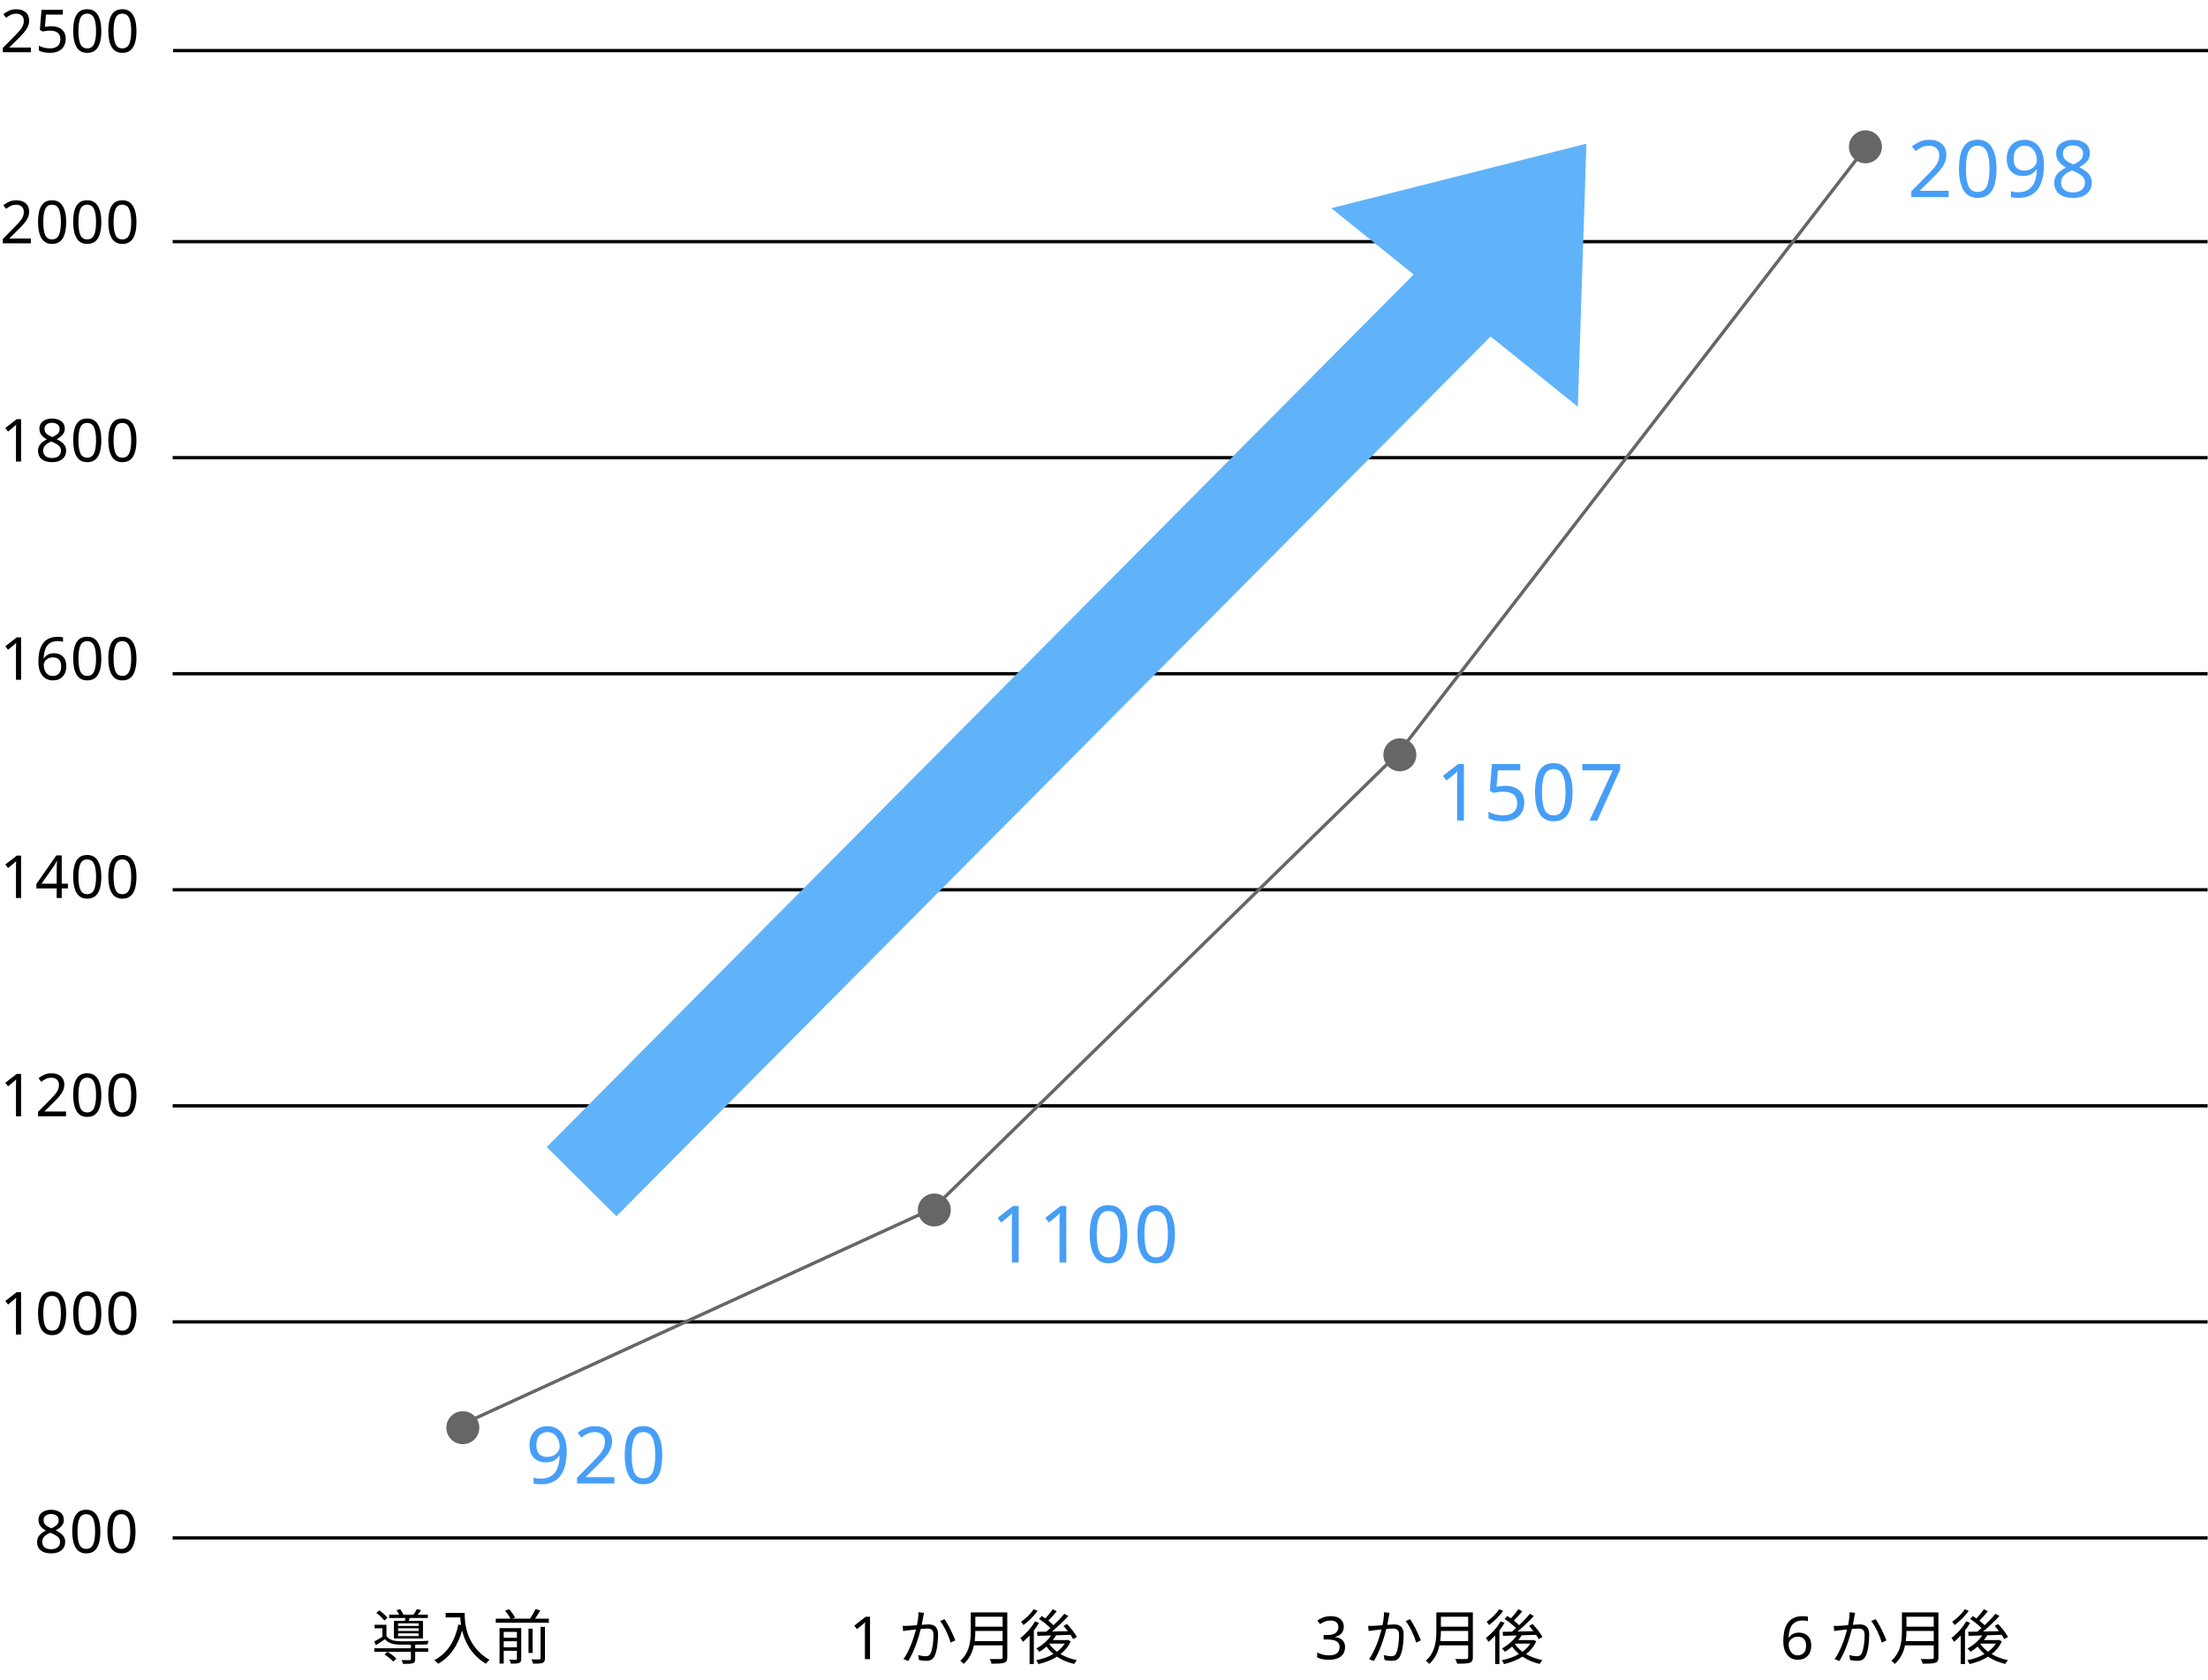
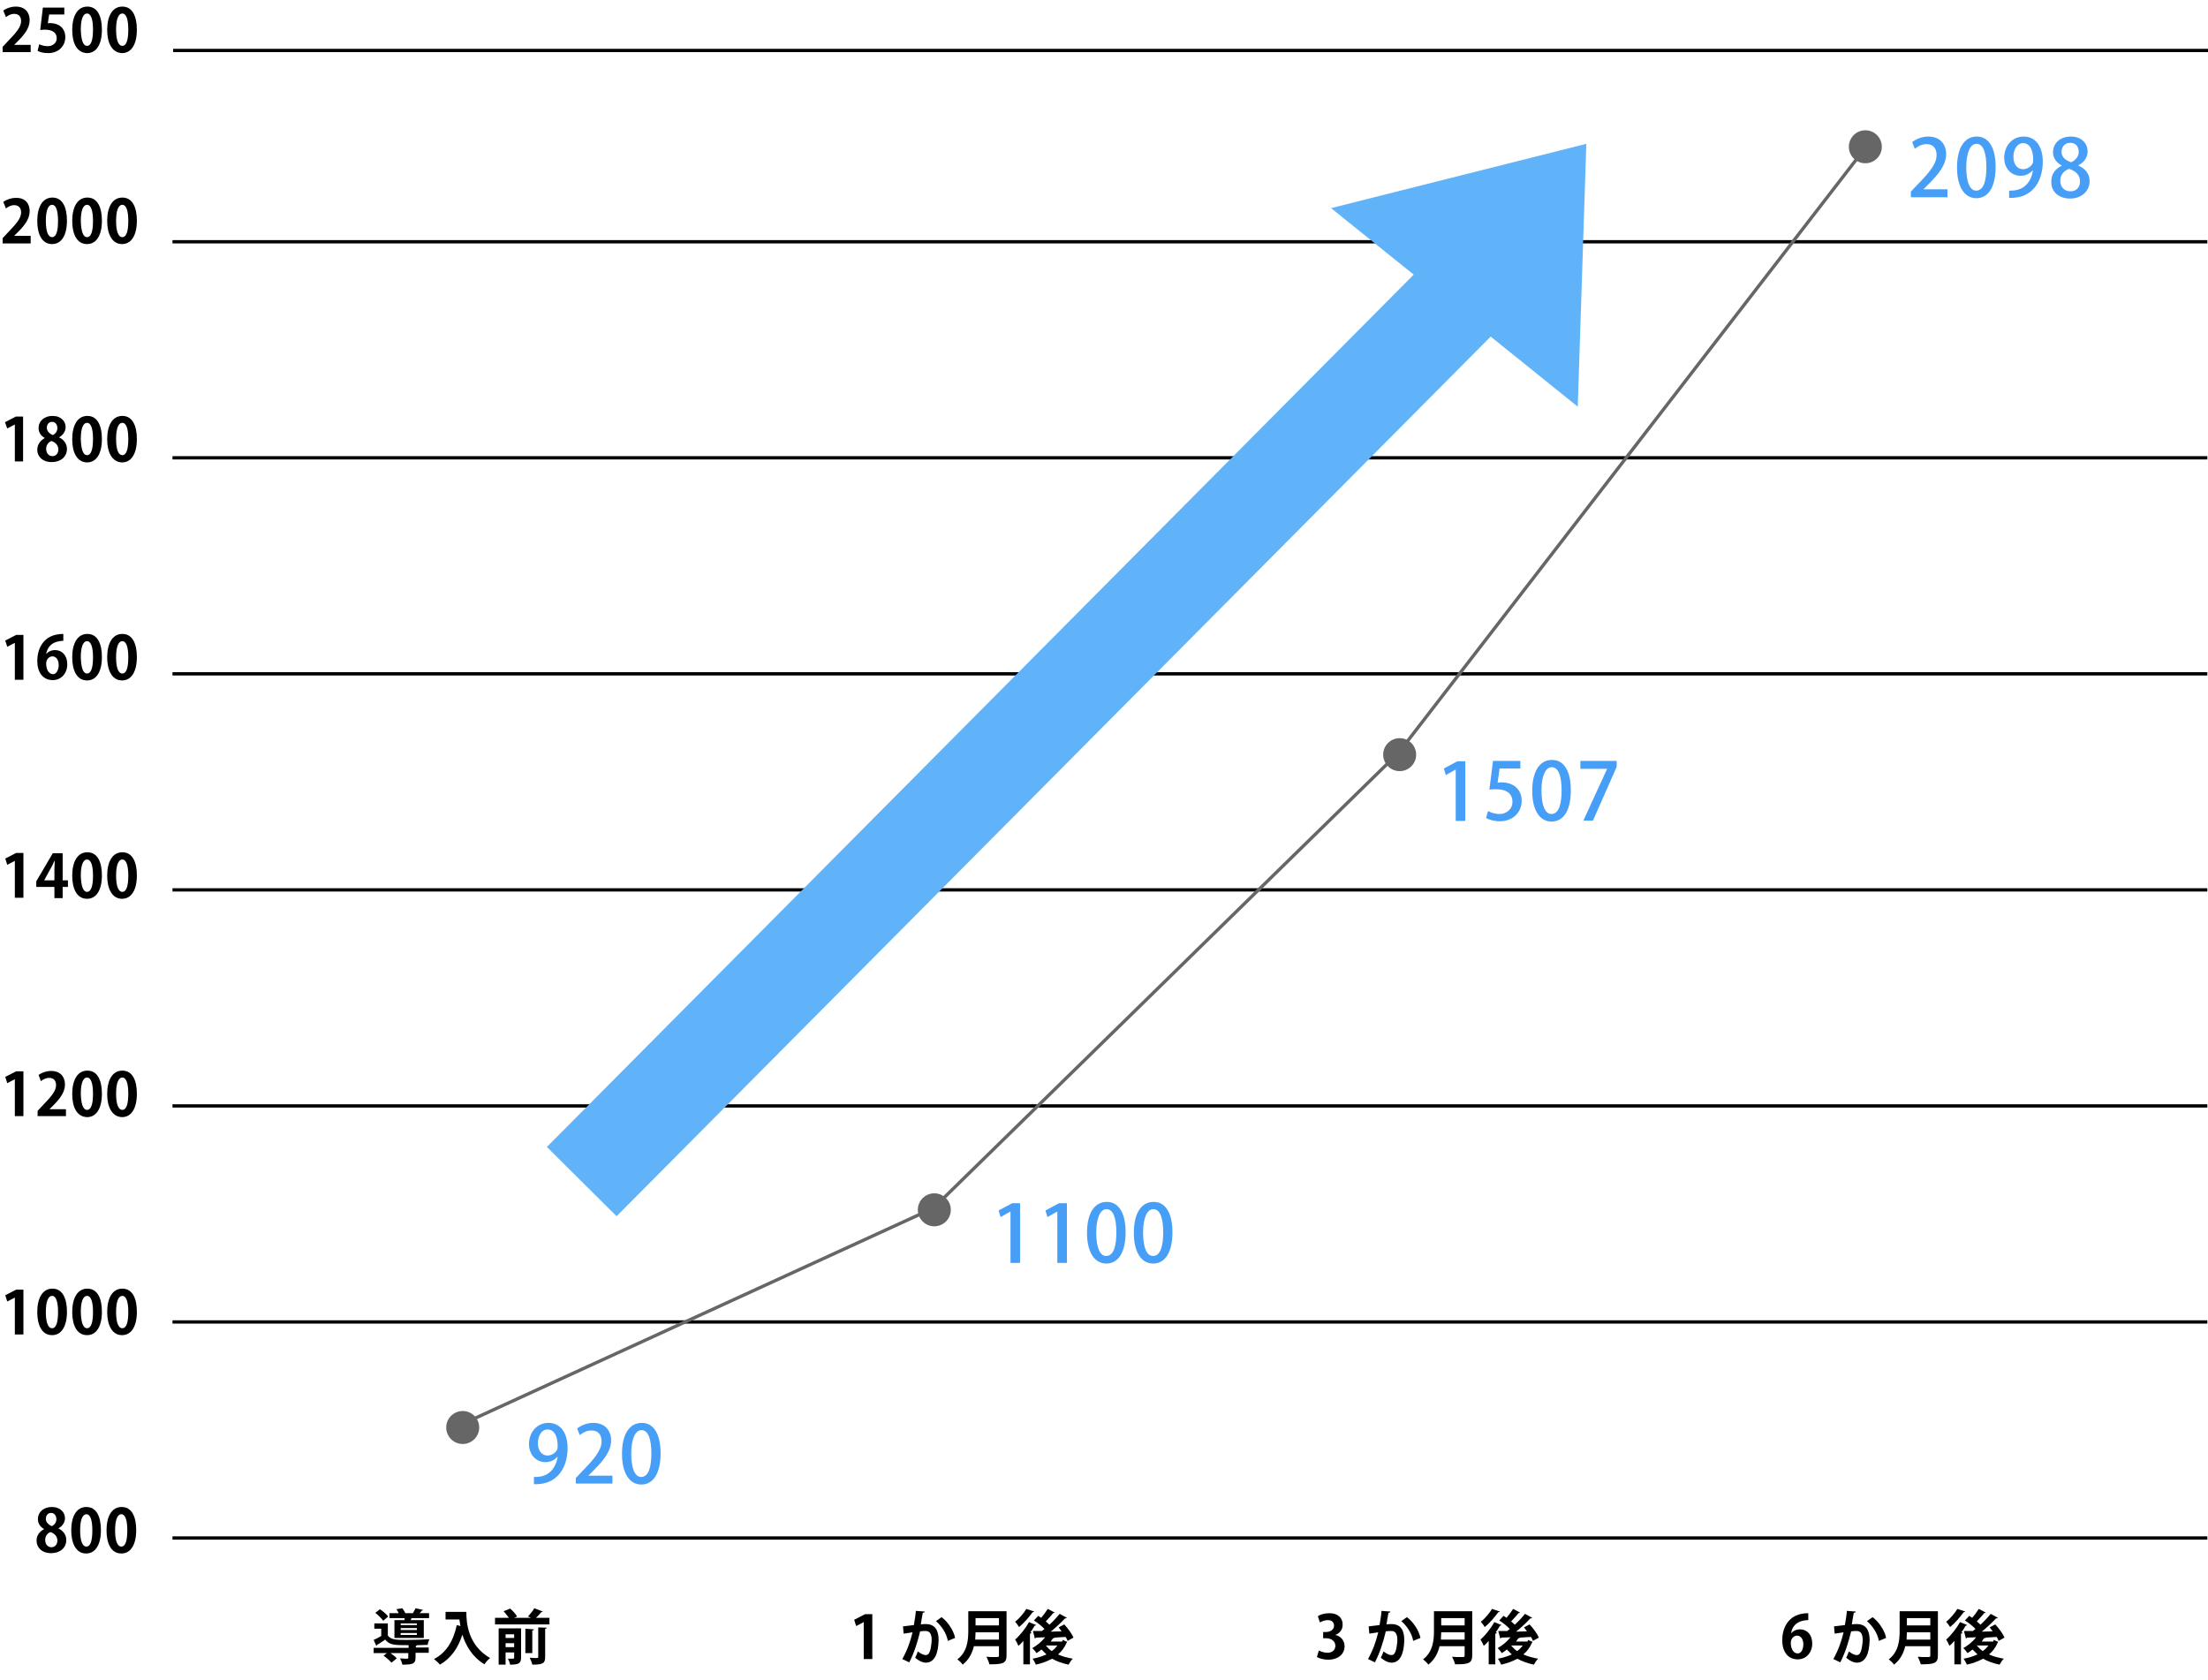
- <svg xmlns="http://www.w3.org/2000/svg" viewBox="0 0 669.47 509.11">
-   <defs>
-     <style>.cls-1,.cls-5{font-size:18px;font-family:KozGoPr6N-Regular-83pv-RKSJ-H, Kozuka Gothic Pr6N;}.cls-1,.cls-6{letter-spacing:0.02em;}.cls-2{font-size:24px;fill:#479ef7;font-family:KozGoPr6N-Medium-83pv-RKSJ-H, Kozuka Gothic Pr6N;letter-spacing:0.03em;}.cls-3,.cls-7{fill:none;stroke-miterlimit:10;}.cls-3{stroke:#000;}.cls-4{fill:#666;}.cls-5{letter-spacing:0.27em;}.cls-7{stroke:#666;}.cls-8{fill:#61b3f9;}</style>
-   </defs>
-   <g id="レイヤー_2" data-name="レイヤー 2">
-     <g id="レイヤー_1-2" data-name="レイヤー 1">
-       <text class="cls-1" transform="translate(10.37 470.76)">800</text>
-       <text class="cls-1" transform="translate(0 404.59)">1000</text>
-       <text class="cls-1" transform="translate(0 338.43)">1200</text>
-       <text class="cls-1" transform="translate(0 272.26)">1400</text>
-       <text class="cls-1" transform="translate(0 206.09)">1600</text>
-       <text class="cls-1" transform="translate(0 139.93)">1800</text>
-       <text class="cls-1" transform="translate(0 73.76)">2000</text>
-       <text class="cls-2" transform="translate(159.35 449.76)">920</text>
-       <text class="cls-2" transform="translate(300.35 382.76)">1100</text>
-       <text class="cls-2" transform="translate(435.35 248.76)">1507</text>
-       <text class="cls-2" transform="translate(578.35 59.76)">2098</text>
-       <line class="cls-3" x1="52.35" y1="466.26" x2="669.35" y2="466.26" />
-       <line class="cls-3" x1="52.35" y1="400.76" x2="669.35" y2="400.76" />
-       <line class="cls-3" x1="52.35" y1="335.26" x2="669.35" y2="335.26" />
-       <line class="cls-3" x1="52.35" y1="269.76" x2="669.35" y2="269.76" />
-       <line class="cls-3" x1="52.35" y1="204.26" x2="669.35" y2="204.26" />
-       <line class="cls-3" x1="52.35" y1="138.76" x2="669.35" y2="138.76" />
-       <line class="cls-3" x1="52.35" y1="73.26" x2="669.35" y2="73.26" />
-       <text class="cls-1" transform="translate(0 15.84)">2500</text>
-       <line class="cls-3" x1="52.47" y1="15.34" x2="669.47" y2="15.34" />
-       <text class="cls-1" transform="translate(112.65 503.01)">導入前</text>
-       <circle class="cls-4" cx="140.33" cy="432.84" r="5" />
-       <text class="cls-5" transform="translate(257.4 503.01)">1<tspan class="cls-6" x="14.87" y="0">か月後</tspan>
-       </text>
-       <circle class="cls-4" cx="283.28" cy="366.84" r="5" />
-       <text class="cls-5" transform="translate(398.56 503.01)">3<tspan class="cls-6" x="14.87" y="0">か月後</tspan>
-       </text>
-       <circle class="cls-4" cx="424.44" cy="228.84" r="5" />
-       <text class="cls-5" transform="translate(539.72 503.01)">6<tspan class="cls-6" x="14.87" y="0">か月後</tspan>
-       </text>
-       <circle class="cls-4" cx="565.6" cy="44.51" r="5" />
-       <line class="cls-7" x1="138.97" y1="432.34" x2="282.97" y2="366.34" />
-       <line class="cls-7" x1="282.97" y1="366.34" x2="423.97" y2="228.34" />
-       <line class="cls-7" x1="423.97" y1="228.34" x2="565.97" y2="44.34" />
-       <rect class="cls-8" x="120.75" y="209.76" width="376.64" height="29.8" transform="translate(-68.14 285.53) rotate(-45.18)" />
-       <polygon class="cls-8" points="481.01 43.56 403.65 63.11 478.4 123.31 481.01 43.56" />
+ <svg xmlns="http://www.w3.org/2000/svg" version="1.1" id="レイヤー_1" x="0px" y="0px" viewBox="0 0 669.5 509.1" style="enable-background:new 0 0 669.5 509.1;" xml:space="preserve">
+   <style type="text/css">
+ 	.st0{enable-background:new    ;}
+ 	.st1{fill:#479EF7;}
+ 	.st2{fill:none;stroke:#000000;stroke-miterlimit:10;}
+ 	.st3{fill:#666666;}
+ 	.st4{fill:none;stroke:#666666;stroke-miterlimit:10;}
+ 	.st5{fill:#61B3F9;}
+ </style>
+   <g id="レイヤー_2_00000055705051524030221350000014433668642996824742_">
+     <g id="レイヤー_1-2">
+       <g class="st0">
+         <path d="M13.4,463.6c-1.3-0.7-1.9-1.8-1.9-3c0-2.3,1.9-3.7,4.2-3.7c2.7,0,4,1.7,4,3.4c0,1.1-0.6,2.3-2,3.1v0     c1.3,0.6,2.4,1.8,2.4,3.5c0,2.4-1.9,4-4.6,4c-2.9,0-4.4-1.8-4.4-3.7C11,465.6,12,464.3,13.4,463.6L13.4,463.6z M17.4,467.1     c0-1.3-0.9-2.2-2.1-2.6c-1,0.4-1.6,1.3-1.6,2.4c0,1.2,0.7,2.2,1.9,2.2C16.7,469.1,17.4,468.2,17.4,467.1z M13.9,460.5     c0,1,0.8,1.8,1.8,2.2c0.8-0.3,1.4-1.2,1.4-2.1c0-0.9-0.5-1.9-1.6-1.9C14.4,458.7,13.9,459.6,13.9,460.5z" />
+         <path d="M21.6,464c0-4.1,1.5-7.1,4.6-7.1c3.2,0,4.4,3.2,4.4,7c0,4.5-1.7,7.1-4.5,7.1C23,471,21.6,467.8,21.6,464z M26.2,468.9     c1.2,0,1.8-1.7,1.8-4.9c0-3.1-0.6-4.9-1.8-4.9c-1.2,0-1.9,1.7-1.9,4.9C24.3,467.2,25,468.9,26.2,468.9L26.2,468.9z" />
+         <path d="M32.3,464c0-4.1,1.5-7.1,4.6-7.1c3.2,0,4.4,3.2,4.4,7c0,4.5-1.7,7.1-4.5,7.1C33.6,471,32.3,467.8,32.3,464z M36.8,468.9     c1.2,0,1.8-1.7,1.8-4.9c0-3.1-0.6-4.9-1.8-4.9c-1.2,0-1.9,1.7-1.9,4.9C34.9,467.2,35.6,468.9,36.8,468.9L36.8,468.9z" />
+       </g>
+       <g class="st0">
+         <path d="M4.5,404.6v-11.2h0l-2.3,1.2l-0.6-1.9l3.3-1.7h2.2v13.6H4.5z" />
+         <path d="M11.3,397.8c0-4.1,1.5-7.1,4.6-7.1c3.2,0,4.4,3.2,4.4,7c0,4.5-1.7,7.1-4.5,7.1C12.6,404.8,11.3,401.6,11.3,397.8z      M15.8,402.7c1.2,0,1.8-1.7,1.8-4.9c0-3.1-0.6-4.9-1.8-4.9c-1.2,0-1.9,1.7-1.9,4.9C13.9,401,14.6,402.7,15.8,402.7L15.8,402.7z" />
+         <path d="M21.9,397.8c0-4.1,1.5-7.1,4.6-7.1c3.2,0,4.4,3.2,4.4,7c0,4.5-1.7,7.1-4.5,7.1C23.2,404.8,21.9,401.6,21.9,397.8z      M26.4,402.7c1.2,0,1.8-1.7,1.8-4.9c0-3.1-0.6-4.9-1.8-4.9c-1.2,0-1.9,1.7-1.9,4.9C24.6,401,25.2,402.7,26.4,402.7L26.4,402.7z" />
+         <path d="M32.5,397.8c0-4.1,1.5-7.1,4.6-7.1c3.2,0,4.4,3.2,4.4,7c0,4.5-1.7,7.1-4.5,7.1C33.9,404.8,32.5,401.6,32.5,397.8z      M37.1,402.7c1.2,0,1.8-1.7,1.8-4.9c0-3.1-0.6-4.9-1.8-4.9c-1.2,0-1.9,1.7-1.9,4.9C35.2,401,35.9,402.7,37.1,402.7L37.1,402.7z" />
+       </g>
+       <g class="st0">
+         <path d="M4.5,338.4v-11.2h0l-2.3,1.2l-0.6-1.9l3.3-1.7h2.2v13.6H4.5z" />
+         <path d="M19.9,338.4h-8.5v-1.6l1.5-1.6c2.6-2.7,4.1-4.4,4.1-6.2c0-1.2-0.6-2.2-2.1-2.2c-1,0-1.9,0.5-2.5,1l-0.7-1.9     c0.8-0.6,2.3-1.2,3.8-1.2c2.9,0,4.2,1.9,4.2,4.1c0,2.4-1.6,4.4-3.6,6.4l-1.1,1.1v0h5V338.4z" />
+         <path d="M21.9,331.7c0-4.1,1.5-7.1,4.6-7.1c3.2,0,4.4,3.2,4.4,7c0,4.5-1.7,7.1-4.5,7.1C23.2,338.6,21.9,335.5,21.9,331.7z      M26.4,336.5c1.2,0,1.8-1.7,1.8-4.9c0-3.1-0.6-4.9-1.8-4.9c-1.2,0-1.9,1.7-1.9,4.9C24.6,334.8,25.2,336.5,26.4,336.5L26.4,336.5z     " />
+         <path d="M32.5,331.7c0-4.1,1.5-7.1,4.6-7.1c3.2,0,4.4,3.2,4.4,7c0,4.5-1.7,7.1-4.5,7.1C33.9,338.6,32.5,335.5,32.5,331.7z      M37.1,336.5c1.2,0,1.8-1.7,1.8-4.9c0-3.1-0.6-4.9-1.8-4.9c-1.2,0-1.9,1.7-1.9,4.9C35.2,334.8,35.9,336.5,37.1,336.5L37.1,336.5z     " />
+       </g>
+       <g class="st0">
+         <path d="M4.5,272.3V261h0l-2.3,1.2l-0.6-1.9l3.3-1.7h2.2v13.6H4.5z" />
+         <path d="M19,272.3h-2.5v-3.4H11v-1.7l5-8.5h3v8.2h1.6v2H19V272.3z M13.4,266.9h3.1v-3.4c0-0.8,0.1-1.7,0.1-2.5h-0.1     c-0.4,0.9-0.7,1.6-1.2,2.4L13.4,266.9L13.4,266.9z" />
+         <path d="M21.9,265.5c0-4.1,1.5-7.1,4.6-7.1c3.2,0,4.4,3.2,4.4,7c0,4.5-1.7,7.1-4.5,7.1C23.2,272.5,21.9,269.3,21.9,265.5z      M26.4,270.4c1.2,0,1.8-1.7,1.8-4.9c0-3.1-0.6-4.9-1.8-4.9c-1.2,0-1.9,1.7-1.9,4.9C24.6,268.7,25.2,270.4,26.4,270.4L26.4,270.4z     " />
+         <path d="M32.5,265.5c0-4.1,1.5-7.1,4.6-7.1c3.2,0,4.4,3.2,4.4,7c0,4.5-1.7,7.1-4.5,7.1C33.9,272.5,32.5,269.3,32.5,265.5z      M37.1,270.4c1.2,0,1.8-1.7,1.8-4.9c0-3.1-0.6-4.9-1.8-4.9c-1.2,0-1.9,1.7-1.9,4.9C35.2,268.7,35.9,270.4,37.1,270.4L37.1,270.4z     " />
+       </g>
+       <g class="st0">
+         <path d="M4.5,206.1v-11.2h0l-2.3,1.2l-0.6-1.9l3.3-1.7h2.2v13.6H4.5z" />
+         <path d="M14,198.3c0.6-0.7,1.5-1.2,2.7-1.2c2.1,0,3.7,1.6,3.7,4.3c0,2.6-1.7,4.8-4.4,4.8c-3.1,0-4.7-2.5-4.7-5.8     c0-3.1,1.4-8.2,7.9-8.2v2.1c-0.3,0-0.7,0-1.2,0.1C15.4,194.8,14.3,196.5,14,198.3L14,198.3z M17.8,201.6c0-1.4-0.7-2.6-1.9-2.6     c-0.8,0-1.9,0.7-1.9,2.2c0,1.8,0.8,3.2,2.1,3.2C17.1,204.4,17.8,203.1,17.8,201.6z" />
+         <path d="M21.9,199.3c0-4.1,1.5-7.1,4.6-7.1c3.2,0,4.4,3.2,4.4,7c0,4.5-1.7,7.1-4.5,7.1C23.2,206.3,21.9,203.1,21.9,199.3z      M26.4,204.2c1.2,0,1.8-1.7,1.8-4.9c0-3.1-0.6-4.9-1.8-4.9c-1.2,0-1.9,1.7-1.9,4.9C24.6,202.5,25.2,204.2,26.4,204.2L26.4,204.2z     " />
+         <path d="M32.5,199.3c0-4.1,1.5-7.1,4.6-7.1c3.2,0,4.4,3.2,4.4,7c0,4.5-1.7,7.1-4.5,7.1C33.9,206.3,32.5,203.1,32.5,199.3z      M37.1,204.2c1.2,0,1.8-1.7,1.8-4.9c0-3.1-0.6-4.9-1.8-4.9c-1.2,0-1.9,1.7-1.9,4.9C35.2,202.5,35.9,204.2,37.1,204.2L37.1,204.2z     " />
+       </g>
+       <g class="st0">
+         <path d="M4.5,139.9v-11.2h0l-2.3,1.2L1.5,128l3.3-1.7h2.2v13.6H4.5z" />
+         <path d="M13.6,132.8c-1.3-0.7-1.9-1.8-1.9-3c0-2.3,1.9-3.7,4.2-3.7c2.7,0,4,1.7,4,3.4c0,1.1-0.6,2.3-2,3.1v0     c1.3,0.6,2.4,1.8,2.4,3.5c0,2.4-1.9,4-4.6,4c-2.9,0-4.4-1.8-4.4-3.7C11.3,134.7,12.3,133.5,13.6,132.8L13.6,132.8z M17.7,136.3     c0-1.3-0.9-2.2-2.1-2.6c-1,0.4-1.6,1.3-1.6,2.4c0,1.2,0.7,2.2,1.9,2.2C17,138.3,17.7,137.4,17.7,136.3z M14.2,129.7     c0,1,0.8,1.8,1.8,2.2c0.8-0.3,1.4-1.2,1.4-2.1c0-0.9-0.5-1.9-1.6-1.9C14.7,127.9,14.2,128.8,14.2,129.7z" />
+         <path d="M21.9,133.2c0-4.1,1.5-7.1,4.6-7.1c3.2,0,4.4,3.2,4.4,7c0,4.5-1.7,7.1-4.5,7.1C23.2,140.1,21.9,137,21.9,133.2z      M26.4,138c1.2,0,1.8-1.7,1.8-4.9c0-3.1-0.6-4.9-1.8-4.9c-1.2,0-1.9,1.7-1.9,4.9C24.6,136.3,25.2,138,26.4,138L26.4,138z" />
+         <path d="M32.5,133.2c0-4.1,1.5-7.1,4.6-7.1c3.2,0,4.4,3.2,4.4,7c0,4.5-1.7,7.1-4.5,7.1C33.9,140.1,32.5,137,32.5,133.2z      M37.1,138c1.2,0,1.8-1.7,1.8-4.9c0-3.1-0.6-4.9-1.8-4.9c-1.2,0-1.9,1.7-1.9,4.9C35.2,136.3,35.9,138,37.1,138L37.1,138z" />
+       </g>
+       <g class="st0">
+         <path d="M9.3,73.8H0.8v-1.6l1.5-1.6c2.6-2.7,4.1-4.4,4.1-6.2c0-1.2-0.6-2.2-2.1-2.2c-1,0-1.9,0.5-2.5,1L1,61.2     c0.8-0.6,2.3-1.2,3.8-1.2C7.7,59.9,9,61.8,9,64c0,2.4-1.6,4.4-3.6,6.4l-1.1,1.1v0h5V73.8z" />
+         <path d="M11.3,67c0-4.1,1.5-7.1,4.6-7.1c3.2,0,4.4,3.2,4.4,7c0,4.5-1.7,7.1-4.5,7.1C12.6,74,11.3,70.8,11.3,67z M15.8,71.9     c1.2,0,1.8-1.7,1.8-4.9c0-3.1-0.6-4.9-1.8-4.9c-1.2,0-1.9,1.7-1.9,4.9C13.9,70.2,14.6,71.9,15.8,71.9L15.8,71.9z" />
+         <path d="M21.9,67c0-4.1,1.5-7.1,4.6-7.1c3.2,0,4.4,3.2,4.4,7c0,4.5-1.7,7.1-4.5,7.1C23.2,74,21.9,70.8,21.9,67z M26.4,71.9     c1.2,0,1.8-1.7,1.8-4.9c0-3.1-0.6-4.9-1.8-4.9c-1.2,0-1.9,1.7-1.9,4.9C24.6,70.2,25.2,71.9,26.4,71.9L26.4,71.9z" />
+         <path d="M32.5,67c0-4.1,1.5-7.1,4.6-7.1c3.2,0,4.4,3.2,4.4,7c0,4.5-1.7,7.1-4.5,7.1C33.9,74,32.5,70.8,32.5,67z M37.1,71.9     c1.2,0,1.8-1.7,1.8-4.9c0-3.1-0.6-4.9-1.8-4.9c-1.2,0-1.9,1.7-1.9,4.9C35.2,70.2,35.9,71.9,37.1,71.9L37.1,71.9z" />
+       </g>
+       <g class="st0">
+         <path class="st1" d="M169.1,441.6c-0.9,1-2.1,1.7-3.7,1.7c-2.9,0-5-2.3-5-5.5c0-3.4,2.3-6.4,5.9-6.4c3.7,0,5.8,3.1,5.8,7.6     c0,5.8-2.9,10.3-8.2,10.9c-0.7,0.1-1.5,0.1-2,0.1v-2.2c0.5,0,1,0,1.8-0.1C167.5,447.1,168.8,443.8,169.1,441.6L169.1,441.6z      M163.1,437.6c0,2.1,1.1,3.7,2.9,3.7c1.3,0,2.4-0.8,2.9-1.7c0.1-0.2,0.2-0.6,0.2-1.1c0-3-1-5.1-3.1-5.1     C164.3,433.4,163.1,435.2,163.1,437.6z" />
+         <path class="st1" d="M185.6,449.8h-11v-1.7l1.9-2c3.8-3.9,5.9-6.4,5.9-9.1c0-1.8-0.8-3.3-3.1-3.3c-1.4,0-2.6,0.7-3.5,1.4l-0.8-2     c1.1-0.9,2.9-1.7,4.9-1.7c3.7,0,5.4,2.5,5.4,5.3c0,3.3-2.3,6.1-5.4,9.2l-1.5,1.5v0h7.3V449.8z" />
+         <path class="st1" d="M188.6,440.8c0-5.9,2.2-9.4,6-9.4c3.8,0,5.7,3.7,5.7,9.2c0,6.1-2.2,9.5-5.9,9.5     C190.6,450,188.6,446.3,188.6,440.8z M197.5,440.7c0-4.3-0.9-7.1-3-7.1c-1.8,0-3.1,2.5-3.1,7.1c0,4.5,1.1,7.1,3,7.1     C196.8,447.8,197.5,444.4,197.5,440.7z" />
+       </g>
+       <g class="st0">
+         <path class="st1" d="M306.4,382.8v-15.5h0l-3,1.7l-0.6-2l4.1-2.2h2.4v18.1H306.4z" />
+         <path class="st1" d="M320.6,382.8v-15.5h0l-3,1.7l-0.6-2l4.1-2.2h2.4v18.1H320.6z" />
+         <path class="st1" d="M329.6,373.8c0-5.9,2.2-9.4,6-9.4c3.8,0,5.7,3.7,5.7,9.2c0,6.1-2.2,9.5-5.9,9.5     C331.6,383,329.6,379.3,329.6,373.8z M338.5,373.7c0-4.3-0.9-7.1-3-7.1c-1.8,0-3.1,2.5-3.1,7.1c0,4.5,1.1,7.1,3,7.1     C337.8,380.8,338.5,377.4,338.5,373.7z" />
+         <path class="st1" d="M343.8,373.8c0-5.9,2.2-9.4,6-9.4c3.8,0,5.7,3.7,5.7,9.2c0,6.1-2.2,9.5-5.9,9.5     C345.8,383,343.8,379.3,343.8,373.8z M352.7,373.7c0-4.3-0.9-7.1-3-7.1c-1.8,0-3.1,2.5-3.1,7.1c0,4.5,1.1,7.1,3,7.1     C352,380.8,352.7,377.4,352.7,373.7z" />
+       </g>
+       <g class="st0">
+         <path class="st1" d="M441.4,248.8v-15.5h0l-3,1.7l-0.6-2l4.1-2.2h2.4v18.1H441.4z" />
+         <path class="st1" d="M461,230.7v2.3h-6.3l-0.6,4.3c0.4,0,0.7-0.1,1.2-0.1c3.3,0,6.1,1.9,6.1,5.6c0,3.5-2.7,6.2-6.6,6.2     c-1.8,0-3.4-0.5-4.2-1l0.6-2.1c0.7,0.4,2,0.9,3.5,0.9c2,0,3.9-1.4,3.9-3.7c0-2.3-1.6-3.8-4.8-3.8c-0.9,0-1.6,0-2.2,0.1l1.1-8.7     H461z" />
+         <path class="st1" d="M464.6,239.8c0-5.9,2.2-9.4,6-9.4c3.8,0,5.7,3.7,5.7,9.2c0,6.1-2.2,9.5-5.9,9.5     C466.6,249,464.6,245.3,464.6,239.8z M473.5,239.7c0-4.3-0.9-7.1-3-7.1c-1.8,0-3.1,2.5-3.1,7.1c0,4.5,1.1,7.1,3,7.1     C472.8,246.8,473.5,243.4,473.5,239.7z" />
+         <path class="st1" d="M479.3,230.7h10.9v1.8l-7.2,16.3h-2.9l7.2-15.7v0h-8.1V230.7z" />
+       </g>
+       <g class="st0">
+         <path class="st1" d="M590.4,59.8h-11v-1.7l1.9-2c3.8-3.9,5.9-6.4,5.9-9.1c0-1.8-0.8-3.3-3.1-3.3c-1.4,0-2.6,0.7-3.5,1.4l-0.8-2     c1.1-0.9,2.9-1.7,4.9-1.7c3.7,0,5.4,2.5,5.4,5.3c0,3.3-2.3,6.1-5.4,9.2l-1.5,1.5v0h7.3V59.8z" />
+         <path class="st1" d="M593.4,50.8c0-5.9,2.2-9.4,6-9.4c3.8,0,5.7,3.7,5.7,9.2c0,6.1-2.2,9.5-5.9,9.5     C595.4,60,593.4,56.3,593.4,50.8z M602.3,50.7c0-4.3-0.9-7.1-3-7.1c-1.8,0-3.1,2.5-3.1,7.1c0,4.5,1.1,7.1,3,7.1     C601.6,57.8,602.3,54.4,602.3,50.7z" />
+         <path class="st1" d="M616.4,51.6c-0.9,1-2.1,1.7-3.7,1.7c-2.9,0-5-2.3-5-5.5c0-3.4,2.3-6.4,5.9-6.4c3.7,0,5.8,3.1,5.8,7.6     c0,5.8-2.9,10.3-8.2,10.9c-0.7,0.1-1.5,0.1-2,0.1v-2.2c0.5,0,1,0,1.8-0.1C614.8,57.1,616.2,53.8,616.4,51.6L616.4,51.6z      M610.5,47.6c0,2.1,1.1,3.7,2.9,3.7c1.3,0,2.4-0.8,2.9-1.7c0.1-0.2,0.2-0.6,0.2-1.1c0-3-1-5.1-3.1-5.1     C611.7,43.4,610.5,45.2,610.5,47.6z" />
+         <path class="st1" d="M625.2,50.2c-1.8-0.9-2.7-2.5-2.7-4c0-2.9,2.3-4.8,5.4-4.8c3.5,0,5.1,2.3,5.1,4.5c0,1.5-0.8,3.2-2.8,4.2v0.1     c2,0.9,3.4,2.4,3.4,4.7c0,3.1-2.5,5.3-5.9,5.3c-3.7,0-5.7-2.3-5.7-4.8C621.8,52.9,623.2,51.2,625.2,50.2L625.2,50.2z M630.7,55     c0-2-1.3-3.1-3.3-3.8c-1.8,0.6-2.7,2-2.7,3.6c0,1.8,1.2,3.2,3,3.2C629.6,58.1,630.7,56.7,630.7,55z M625.1,46     c0,1.7,1.2,2.6,2.9,3.2c1.2-0.5,2.3-1.7,2.3-3.1c0-1.4-0.7-2.8-2.5-2.8C625.9,43.3,625.1,44.7,625.1,46z" />
+       </g>
+       <line class="st2" x1="52.3" y1="466.3" x2="669.3" y2="466.3" />
+       <line class="st2" x1="52.3" y1="400.8" x2="669.3" y2="400.8" />
+       <line class="st2" x1="52.3" y1="335.3" x2="669.3" y2="335.3" />
+       <line class="st2" x1="52.3" y1="269.8" x2="669.3" y2="269.8" />
+       <line class="st2" x1="52.3" y1="204.3" x2="669.3" y2="204.3" />
+       <line class="st2" x1="52.3" y1="138.8" x2="669.3" y2="138.8" />
+       <line class="st2" x1="52.3" y1="73.3" x2="669.3" y2="73.3" />
+       <g class="st0">
+         <path d="M9.3,15.8H0.8v-1.6l1.5-1.6c2.6-2.7,4.1-4.4,4.1-6.2c0-1.2-0.6-2.2-2.1-2.2c-1,0-1.9,0.5-2.5,1L1,3.2     C1.8,2.6,3.2,2,4.8,2C7.7,2,9,3.9,9,6.1c0,2.4-1.6,4.4-3.6,6.4l-1.1,1.1v0h5V15.8z" />
+         <path d="M19.5,2.2v2.2h-4.6l-0.4,2.7C14.7,7,14.9,7,15.2,7c2.4,0,4.6,1.3,4.6,4.3c0,2.6-2,4.8-5.2,4.8c-1.4,0-2.6-0.3-3.2-0.7     l0.5-2c0.5,0.3,1.5,0.6,2.6,0.6c1.4,0,2.7-0.9,2.7-2.4c0-1.6-1.2-2.6-3.5-2.6c-0.6,0-1.1,0-1.5,0.1l0.8-6.8H19.5z" />
+         <path d="M21.9,9.1c0-4.1,1.5-7.1,4.6-7.1c3.2,0,4.4,3.2,4.4,7c0,4.5-1.7,7.1-4.5,7.1C23.2,16,21.9,12.9,21.9,9.1z M26.4,13.9     c1.2,0,1.8-1.7,1.8-4.9c0-3.1-0.6-4.9-1.8-4.9c-1.2,0-1.9,1.7-1.9,4.9C24.6,12.2,25.2,13.9,26.4,13.9L26.4,13.9z" />
+         <path d="M32.5,9.1c0-4.1,1.5-7.1,4.6-7.1c3.2,0,4.4,3.2,4.4,7c0,4.5-1.7,7.1-4.5,7.1C33.9,16,32.5,12.9,32.5,9.1z M37.1,13.9     c1.2,0,1.8-1.7,1.8-4.9c0-3.1-0.6-4.9-1.8-4.9c-1.2,0-1.9,1.7-1.9,4.9C35.2,12.2,35.9,13.9,37.1,13.9L37.1,13.9z" />
+       </g>
+       <line class="st2" x1="52.5" y1="15.3" x2="669.5" y2="15.3" />
+       <g class="st0">
+         <path d="M117.5,495.7c0.9,1.5,2.5,1.5,6,1.5c2.3,0,5-0.1,6.7-0.2c-0.2,0.4-0.5,1.2-0.5,1.7c-0.9,0-2,0.1-3.2,0.1     c-0.1,0.1-0.2,0.2-0.4,0.2v0.5h3.9v1.6H126v1.5c0,1.8-0.8,2.1-4,2.1c-0.1-0.6-0.4-1.3-0.7-1.9c0.6,0,1.2,0.1,1.6,0.1     c0.8,0,0.9,0,0.9-0.3v-1.4h-5.4c0.7,0.5,1.5,1.1,1.9,1.6l-1.6,1.3c-0.5-0.6-1.5-1.5-2.4-2.1l1-0.8h-4v-1.6h10.6v-0.8     c-4.2,0-5.8,0-7.1-1.7c-0.9,0.6-1.7,1.2-2.5,1.6c0,0.2-0.1,0.3-0.2,0.3l-0.8-1.8c0.7-0.3,1.5-0.7,2.3-1.2v-2.2h-2.1v-1.6h4.1     V495.7z M115.2,487.9c0.9,0.6,2,1.5,2.5,2.2l-1.5,1.3c-0.5-0.7-1.5-1.7-2.4-2.4L115.2,487.9z M119.5,491.2h3.1     c0.1-0.2,0.1-0.4,0.1-0.6h-4.6v-1.5h2.8c-0.2-0.4-0.4-0.8-0.7-1.2l1.8-0.3c0.3,0.4,0.7,1,0.9,1.5h2.3c0.3-0.5,0.6-1.1,0.8-1.5     l2.3,0.5c-0.1,0.1-0.2,0.2-0.4,0.2c-0.2,0.3-0.4,0.6-0.7,0.8h2.9v1.5h-5.3c-0.1,0.2-0.2,0.4-0.3,0.6h4v5.4h-8.9V491.2z      M126.4,492.7v-0.5h-4.9v0.5H126.4z M126.4,494.2v-0.6h-4.9v0.6H126.4z M126.4,495.7v-0.6h-4.9v0.6H126.4z" />
+         <path d="M135.1,488.7h6.3c0,3.4,0.5,10.1,7.2,14c-0.5,0.4-1.4,1.3-1.7,1.9c-3.8-2.3-5.7-5.8-6.7-9c-1.3,4.1-3.5,7.2-6.8,9.1     c-0.4-0.5-1.3-1.3-1.8-1.7c3.7-1.9,5.9-5.5,6.9-10.3l1.1,0.3c-0.1-0.7-0.2-1.4-0.3-2h-4.2V488.7z" />
+         <path d="M164.6,488.6c-0.1,0.1-0.3,0.2-0.5,0.2c-0.4,0.5-1,1.2-1.6,1.7h4.1v2h-16.5v-2h4.2c-0.4-0.6-1.1-1.4-1.6-2l2-0.8     c0.8,0.7,1.7,1.7,2.1,2.4l-0.9,0.4h5.1l-0.9-0.4c0.6-0.7,1.5-1.7,1.9-2.5L164.6,488.6z M158,493.7v8.9c0,1.8-0.9,2.1-3.3,2.1     c-0.1-0.5-0.4-1.3-0.7-1.8c0.4,0,0.8,0,1.1,0c0.7,0,0.8,0,0.8-0.3V501h-2.6v3.7h-2.1v-11H158z M155.9,495.5h-2.6v1.1h2.6V495.5z      M153.3,499.4h2.6v-1.2h-2.6V499.4z M161.9,494c0,0.2-0.1,0.3-0.5,0.3v6.9h-2.1v-7.4L161.9,494z M165.3,502.4     c0,1.9-0.7,2.3-3.9,2.3c-0.1-0.6-0.5-1.5-0.8-2.1c0.6,0,1.2,0.1,1.6,0.1c0.8,0,1,0,1-0.3v-9l2.6,0.1c0,0.2-0.2,0.3-0.5,0.3V502.4     z" />
+       </g>
+       <circle class="st3" cx="140.3" cy="432.8" r="5" />
+       <g class="st0">
+         <path d="M261.9,503v-11.2h0l-2.3,1.2l-0.6-1.9l3.3-1.7h2.2V503H261.9z" />
+       </g>
+       <g class="st0">
+         <path d="M280.4,488.6c0,0.3-0.3,0.3-0.6,0.4c-0.2,0.9-0.4,2.4-0.6,3.5c0.5-0.1,1.1-0.1,1.5-0.1c3,0,3.9,2.1,3.9,4.9v0     c-0.1,4-1.2,6.8-3.9,6.8c-0.7,0-1.8-0.3-3.2-1.5c0.3-0.6,0.6-1.3,0.8-1.9c1.2,0.9,1.9,1.1,2.4,1.1c0.8,0,1.1-0.6,1.4-1.6     c0.2-0.8,0.4-2.3,0.4-3c0-1.8-0.6-2.7-1.8-2.7c-0.4,0-1,0-1.7,0.1c-0.8,3.3-1.8,6.5-3.3,9.4l-2.1-1c1.5-2.7,2.4-5.2,3.1-8.1     c-0.6,0.1-1.9,0.3-2.7,0.4l-0.2-2.2l3.3-0.4c0.2-1.3,0.5-2.8,0.6-4.3L280.4,488.6z M287.4,497.5c-0.4-2.4-2-4.6-3.6-6l1.7-1.2     c1.9,1.4,3.7,4.1,4.1,6.3L287.4,497.5z" />
+         <path d="M305.2,488.5v13.4c0,2.4-1.1,2.7-5.2,2.7c-0.1-0.6-0.6-1.7-0.9-2.3c0.8,0.1,1.8,0.1,2.5,0.1c1.2,0,1.3,0,1.3-0.5v-2.8     h-7.6c-0.5,2.1-1.5,4.1-3.4,5.6c-0.3-0.5-1.2-1.3-1.6-1.6c3-2.3,3.3-5.8,3.3-8.6v-6H305.2z M295.8,494.9c0,0.7-0.1,1.4-0.1,2.2     h7.2v-2.2H295.8z M302.9,490.6h-7.1v2.2h7.1V490.6z" />
+         <path d="M310.3,497.5c-0.5,0.6-1,1.1-1.5,1.5c-0.2-0.5-0.7-1.5-1-1.9c1.4-1.2,3.1-3.3,4.2-5.3l2.2,0.9c-0.1,0.1-0.3,0.2-0.5,0.2     c-0.4,0.7-0.8,1.4-1.3,2l0.4,0.1c-0.1,0.1-0.2,0.3-0.5,0.3v9.3h-2V497.5z M313.6,488.6c-0.1,0.1-0.2,0.2-0.5,0.2     c-1,1.4-2.6,3.3-4.1,4.5c-0.3-0.5-0.8-1.2-1.2-1.6c1.3-1,2.7-2.7,3.4-3.9L313.6,488.6z M322.2,497.2l1.4,0.6     c-0.1,0.1-0.1,0.2-0.2,0.3c-0.6,1.4-1.5,2.6-2.6,3.5c1.3,0.6,2.8,1,4.5,1.3c-0.5,0.4-1,1.3-1.3,1.8c-1.9-0.4-3.6-1-5-1.8     c-1.5,0.8-3.1,1.4-4.9,1.8c-0.2-0.5-0.7-1.4-1-1.8c1.5-0.3,2.9-0.7,4.2-1.3c-0.5-0.5-1-1-1.5-1.5c-0.5,0.4-1,0.8-1.5,1.1     c-0.3-0.4-0.9-1.2-1.3-1.5c1.4-0.8,2.9-2,3.9-3.3l-2.8,0.1c-0.1,0.2-0.2,0.3-0.3,0.3l-0.6-2.3c0.8,0,1.7,0,2.7,0     c0.3-0.2,0.5-0.4,0.8-0.6c-0.8-0.9-2.1-1.9-3.2-2.6l1.3-1.4c0.3,0.2,0.6,0.4,0.9,0.6c0.7-0.8,1.5-1.9,2-2.7l2.1,1.1     c-0.1,0.1-0.3,0.2-0.5,0.2c-0.5,0.7-1.5,1.7-2.2,2.5c0.4,0.3,0.8,0.7,1.1,1c1.2-1.1,2.3-2.3,3.1-3.3l2.2,1.2     c-0.1,0.1-0.3,0.2-0.6,0.2c-1.1,1.2-2.7,2.7-4.3,4l3.3-0.1c-0.3-0.4-0.6-0.8-0.9-1.2l1.7-0.9c1.1,1.2,2.3,2.8,2.8,4l-1.8,1     c-0.1-0.3-0.3-0.8-0.6-1.2l-3.3,0.2c-0.1,0.1-0.2,0.2-0.5,0.2c-0.2,0.3-0.5,0.6-0.7,1h3.5L322.2,497.2z M317.1,498.9     c0.5,0.6,1.1,1.2,1.8,1.7c0.7-0.5,1.3-1.1,1.7-1.7H317.1z" />
+       </g>
+       <circle class="st3" cx="283.3" cy="366.8" r="5" />
+       <g class="st0">
+         <path d="M404.9,495.7c1.5,0.3,2.8,1.6,2.8,3.4c0,2.3-1.8,4.1-5,4.1c-1.4,0-2.7-0.4-3.4-0.8l0.6-2c0.5,0.3,1.6,0.7,2.6,0.7     c1.6,0,2.4-1,2.4-2.1c0-1.5-1.3-2.3-2.8-2.3h-0.9v-1.9h0.9c1.1,0,2.4-0.6,2.4-1.9c0-1-0.6-1.7-1.9-1.7c-0.9,0-1.9,0.4-2.4,0.7     l-0.6-1.9c0.7-0.5,2.1-0.9,3.5-0.9c2.6,0,4,1.5,4,3.3C407.2,493.9,406.4,495.1,404.9,495.7L404.9,495.7z" />
+       </g>
+       <g class="st0">
+         <path d="M421.6,488.6c0,0.3-0.3,0.3-0.6,0.4c-0.2,0.9-0.4,2.4-0.6,3.5c0.5-0.1,1.1-0.1,1.5-0.1c3,0,3.9,2.1,3.9,4.9v0     c-0.1,4-1.2,6.8-3.9,6.8c-0.7,0-1.8-0.3-3.2-1.5c0.3-0.6,0.6-1.3,0.8-1.9c1.2,0.9,1.9,1.1,2.4,1.1c0.8,0,1.1-0.6,1.4-1.6     c0.2-0.8,0.4-2.3,0.4-3c0-1.8-0.6-2.7-1.8-2.7c-0.4,0-1,0-1.7,0.1c-0.8,3.3-1.8,6.5-3.3,9.4l-2.1-1c1.5-2.7,2.4-5.2,3.1-8.1     c-0.6,0.1-1.9,0.3-2.7,0.4l-0.2-2.2l3.3-0.4c0.2-1.3,0.5-2.8,0.6-4.3L421.6,488.6z M428.5,497.5c-0.4-2.4-2-4.6-3.6-6l1.7-1.2     c1.9,1.4,3.7,4.1,4.1,6.3L428.5,497.5z" />
+         <path d="M446.4,488.5v13.4c0,2.4-1.1,2.7-5.2,2.7c-0.1-0.6-0.6-1.7-0.9-2.3c0.8,0.1,1.8,0.1,2.5,0.1c1.2,0,1.3,0,1.3-0.5v-2.8     h-7.6c-0.5,2.1-1.5,4.1-3.4,5.6c-0.3-0.5-1.2-1.3-1.6-1.6c3-2.3,3.3-5.8,3.3-8.6v-6H446.4z M437,494.9c0,0.7-0.1,1.4-0.1,2.2h7.2     v-2.2H437z M444.1,490.6H437v2.2h7.1V490.6z" />
+         <path d="M451.4,497.5c-0.5,0.6-1,1.1-1.5,1.5c-0.2-0.5-0.7-1.5-1-1.9c1.4-1.2,3.1-3.3,4.2-5.3l2.2,0.9c-0.1,0.1-0.3,0.2-0.5,0.2     c-0.4,0.7-0.8,1.4-1.3,2l0.4,0.1c-0.1,0.1-0.2,0.3-0.5,0.3v9.3h-2V497.5z M454.8,488.6c-0.1,0.1-0.2,0.2-0.5,0.2     c-1,1.4-2.6,3.3-4.1,4.5c-0.3-0.5-0.8-1.2-1.2-1.6c1.3-1,2.7-2.7,3.4-3.9L454.8,488.6z M463.3,497.2l1.4,0.6     c-0.1,0.1-0.1,0.2-0.2,0.3c-0.6,1.4-1.5,2.6-2.6,3.5c1.3,0.6,2.8,1,4.5,1.3c-0.5,0.4-1,1.3-1.3,1.8c-1.9-0.4-3.6-1-5-1.8     c-1.5,0.8-3.1,1.4-4.9,1.8c-0.2-0.5-0.7-1.4-1-1.8c1.5-0.3,2.9-0.7,4.2-1.3c-0.5-0.5-1-1-1.5-1.5c-0.5,0.4-1,0.8-1.5,1.1     c-0.3-0.4-0.9-1.2-1.3-1.5c1.4-0.8,2.9-2,3.9-3.3l-2.8,0.1c-0.1,0.2-0.2,0.3-0.3,0.3l-0.6-2.3c0.8,0,1.7,0,2.7,0     c0.3-0.2,0.5-0.4,0.8-0.6c-0.8-0.9-2.1-1.9-3.2-2.6l1.3-1.4c0.3,0.2,0.6,0.4,0.9,0.6c0.7-0.8,1.5-1.9,2-2.7l2.1,1.1     c-0.1,0.1-0.3,0.2-0.5,0.2c-0.5,0.7-1.5,1.7-2.2,2.5c0.4,0.3,0.8,0.7,1.1,1c1.2-1.1,2.3-2.3,3.1-3.3l2.2,1.2     c-0.1,0.1-0.3,0.2-0.6,0.2c-1.1,1.2-2.7,2.7-4.3,4l3.3-0.1c-0.3-0.4-0.6-0.8-0.9-1.2l1.7-0.9c1.1,1.2,2.3,2.8,2.8,4l-1.8,1     c-0.1-0.3-0.3-0.8-0.6-1.2l-3.3,0.2c-0.1,0.1-0.2,0.2-0.5,0.2c-0.2,0.3-0.5,0.6-0.7,1h3.5L463.3,497.2z M458.2,498.9     c0.5,0.6,1.1,1.2,1.8,1.7c0.7-0.5,1.3-1.1,1.7-1.7H458.2z" />
+       </g>
+       <circle class="st3" cx="424.4" cy="228.8" r="5" />
+       <g class="st0">
+         <path d="M543.1,495.2c0.6-0.7,1.5-1.2,2.7-1.2c2.1,0,3.7,1.6,3.7,4.3c0,2.6-1.7,4.8-4.4,4.8c-3.1,0-4.7-2.5-4.7-5.8     c0-3.1,1.4-8.2,7.9-8.2v2.1c-0.3,0-0.7,0-1.2,0.1C544.5,491.7,543.3,493.4,543.1,495.2L543.1,495.2z M546.8,498.5     c0-1.4-0.7-2.6-1.9-2.6c-0.8,0-1.9,0.7-1.9,2.2c0,1.8,0.8,3.2,2.1,3.2C546.2,501.3,546.8,500,546.8,498.5z" />
+       </g>
+       <g class="st0">
+         <path d="M562.7,488.6c0,0.3-0.3,0.3-0.6,0.4c-0.2,0.9-0.4,2.4-0.6,3.5c0.5-0.1,1.1-0.1,1.5-0.1c3,0,3.9,2.1,3.9,4.9v0     c-0.1,4-1.2,6.8-3.9,6.8c-0.7,0-1.8-0.3-3.2-1.5c0.3-0.6,0.6-1.3,0.8-1.9c1.2,0.9,1.9,1.1,2.4,1.1c0.8,0,1.1-0.6,1.4-1.6     c0.2-0.8,0.4-2.3,0.4-3c0-1.8-0.6-2.7-1.8-2.7c-0.4,0-1,0-1.7,0.1c-0.8,3.3-1.8,6.5-3.3,9.4l-2.1-1c1.5-2.7,2.4-5.2,3.1-8.1     c-0.6,0.1-1.9,0.3-2.7,0.4l-0.2-2.2l3.3-0.4c0.2-1.3,0.5-2.8,0.6-4.3L562.7,488.6z M569.7,497.5c-0.4-2.4-2-4.6-3.6-6l1.7-1.2     c1.9,1.4,3.7,4.1,4.1,6.3L569.7,497.5z" />
+         <path d="M587.6,488.5v13.4c0,2.4-1.1,2.7-5.2,2.7c-0.1-0.6-0.6-1.7-0.9-2.3c0.8,0.1,1.8,0.1,2.5,0.1c1.2,0,1.3,0,1.3-0.5v-2.8     h-7.6c-0.5,2.1-1.5,4.1-3.4,5.6c-0.3-0.5-1.2-1.3-1.6-1.6c3-2.3,3.3-5.8,3.3-8.6v-6H587.6z M578.2,494.9c0,0.7-0.1,1.4-0.1,2.2     h7.2v-2.2H578.2z M585.3,490.6h-7.1v2.2h7.1V490.6z" />
+         <path d="M592.6,497.5c-0.5,0.6-1,1.1-1.5,1.5c-0.2-0.5-0.7-1.5-1-1.9c1.4-1.2,3.1-3.3,4.2-5.3l2.2,0.9c-0.1,0.1-0.3,0.2-0.5,0.2     c-0.4,0.7-0.8,1.4-1.3,2l0.4,0.1c-0.1,0.1-0.2,0.3-0.5,0.3v9.3h-2V497.5z M595.9,488.6c-0.1,0.1-0.2,0.2-0.5,0.2     c-1,1.4-2.6,3.3-4.1,4.5c-0.3-0.5-0.8-1.2-1.2-1.6c1.3-1,2.7-2.7,3.4-3.9L595.9,488.6z M604.5,497.2l1.4,0.6     c-0.1,0.1-0.1,0.2-0.2,0.3c-0.6,1.4-1.5,2.6-2.6,3.5c1.3,0.6,2.8,1,4.5,1.3c-0.5,0.4-1,1.3-1.3,1.8c-1.9-0.4-3.6-1-5-1.8     c-1.5,0.8-3.1,1.4-4.9,1.8c-0.2-0.5-0.7-1.4-1-1.8c1.5-0.3,2.9-0.7,4.2-1.3c-0.5-0.5-1-1-1.5-1.5c-0.5,0.4-1,0.8-1.5,1.1     c-0.3-0.4-0.9-1.2-1.3-1.5c1.4-0.8,2.9-2,3.9-3.3l-2.8,0.1c-0.1,0.2-0.2,0.3-0.3,0.3l-0.6-2.3c0.8,0,1.7,0,2.7,0     c0.3-0.2,0.5-0.4,0.8-0.6c-0.8-0.9-2.1-1.9-3.2-2.6l1.3-1.4c0.3,0.2,0.6,0.4,0.9,0.6c0.7-0.8,1.5-1.9,2-2.7l2.1,1.1     c-0.1,0.1-0.3,0.2-0.5,0.2c-0.5,0.7-1.5,1.7-2.2,2.5c0.4,0.3,0.8,0.7,1.1,1c1.2-1.1,2.3-2.3,3.1-3.3l2.2,1.2     c-0.1,0.1-0.3,0.2-0.6,0.2c-1.1,1.2-2.7,2.7-4.3,4l3.3-0.1c-0.3-0.4-0.6-0.8-0.9-1.2l1.7-0.9c1.1,1.2,2.3,2.8,2.8,4l-1.8,1     c-0.1-0.3-0.3-0.8-0.6-1.2l-3.3,0.2c-0.1,0.1-0.2,0.2-0.5,0.2c-0.2,0.3-0.5,0.6-0.7,1h3.5L604.5,497.2z M599.4,498.9     c0.5,0.6,1.1,1.2,1.8,1.7c0.7-0.5,1.3-1.1,1.7-1.7H599.4z" />
+       </g>
+       <circle class="st3" cx="565.6" cy="44.5" r="5" />
+       <line class="st4" x1="139" y1="432.3" x2="283" y2="366.3" />
+       <line class="st4" x1="283" y1="366.3" x2="424" y2="228.3" />
+       <line class="st4" x1="424" y1="228.3" x2="566" y2="44.3" />
+       <rect x="120.8" y="209.8" transform="matrix(0.7049 -0.7093 0.7093 0.7049 -68.1417 285.5349)" class="st5" width="376.6" height="29.8" />
+       <polygon class="st5" points="481,43.6 403.6,63.1 478.4,123.3   " />
    </g>
  </g>
</svg>
